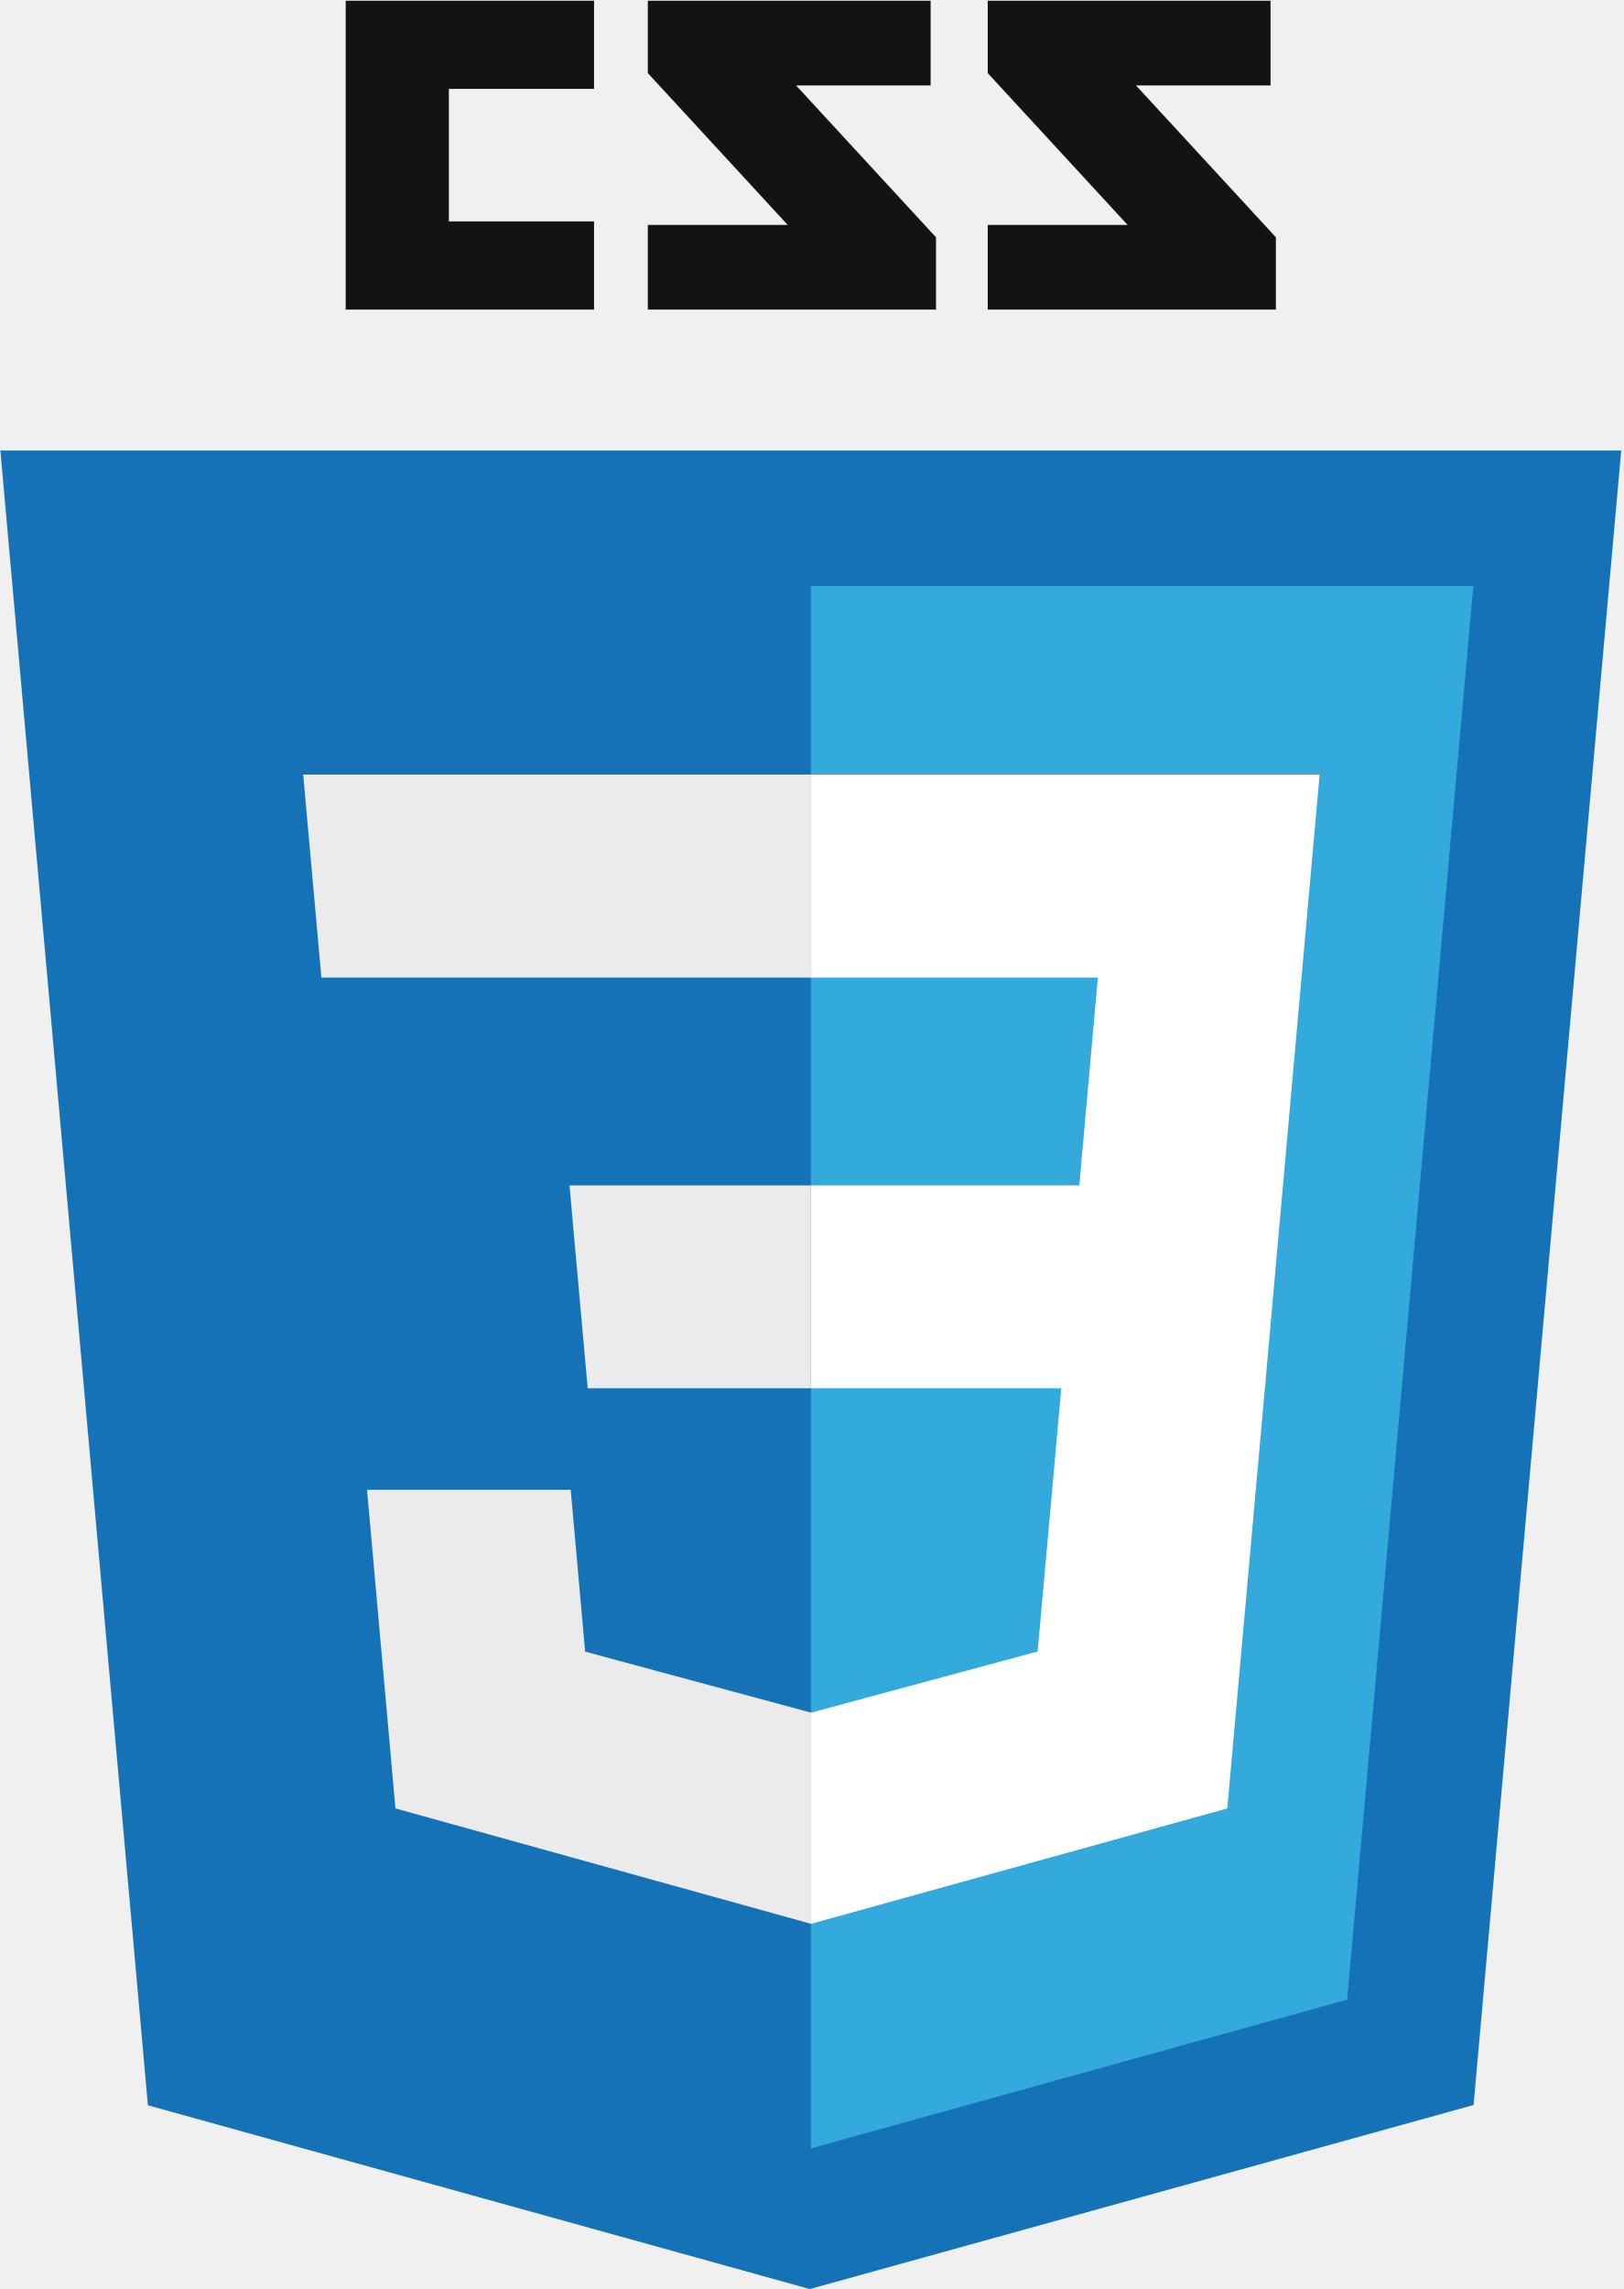
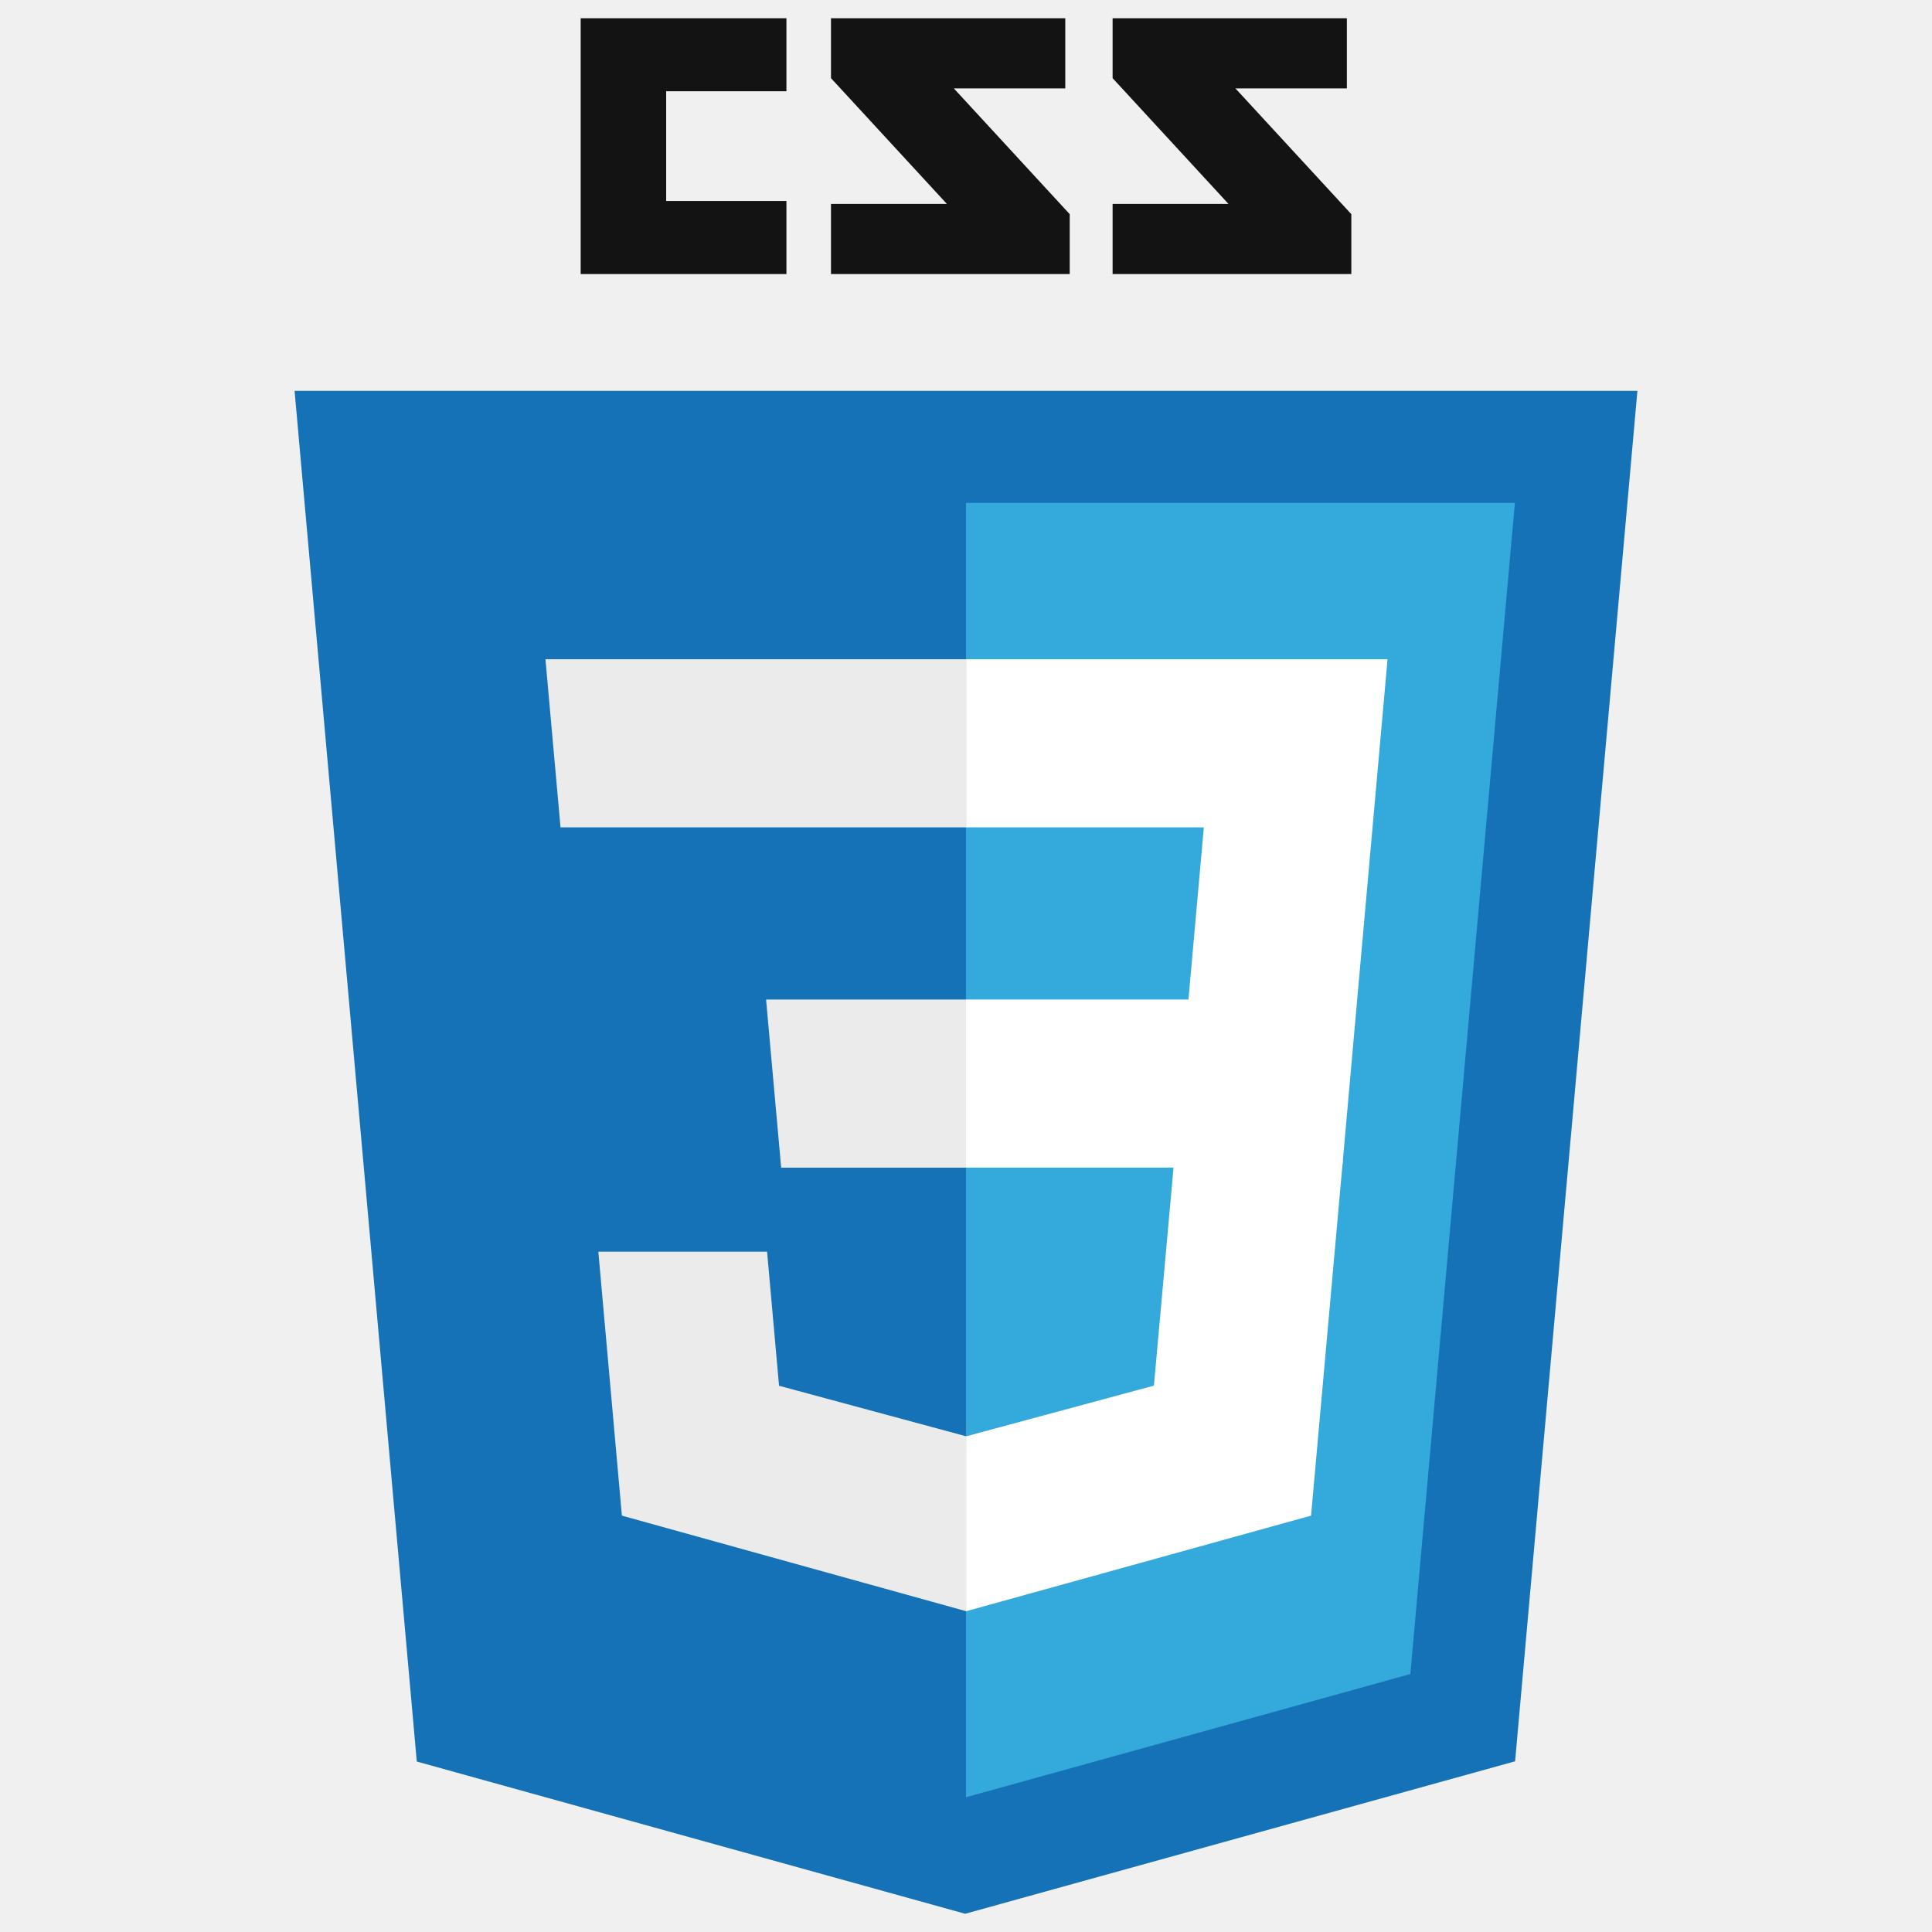
- <svg xmlns="http://www.w3.org/2000/svg" width="298px" height="420px" viewBox="0 0 298 420" version="1.1">
-   <description>Created with Sketch (http://www.bohemiancoding.com/sketch)</description>
-   <defs />
-   <g id="Page 1" stroke="none" stroke-width="1" fill="none" fill-rule="evenodd">
-     <g id="Layer_1">
-       <path d="M233.164,15.681 L208.476,15.681 L234.15,43.54 L234.15,56.801 L181.268,56.801 L181.268,41.275 L206.937,41.275 L181.268,13.415 L181.268,0.135 L233.164,0.135 L233.164,15.681 L233.164,15.681 Z M170.786,15.681 L146.098,15.681 L171.771,43.54 L171.771,56.801 L118.889,56.801 L118.889,41.275 L144.561,41.275 L118.889,13.415 L118.889,0.135 L170.786,0.135 L170.786,15.681 L170.786,15.681 Z M109.018,16.312 L82.378,16.312 L82.378,40.625 L109.018,40.625 L109.018,56.801 L63.444,56.801 L63.444,0.135 L109.018,0.135 L109.018,16.312 L109.018,16.312 Z M109.018,16.312" id="Shape" fill="#131313" />
-       <path d="M27.142,386.29 L0.071,82.67 L297.521,82.67 L270.425,386.241 L148.614,420.011 L27.142,386.29 Z M27.142,386.29" id="Shape" fill="#1572B6" />
-       <path d="M148.798,394.199 L247.225,366.911 L270.382,107.496 L148.798,107.496 L148.798,394.199 Z M148.798,394.199" id="Shape" fill="#33A9DC" />
-       <g id="Group" transform="translate(55, 142)">
-         <path d="M93.797,75.496 L143.072,75.496 L146.475,37.364 L93.797,37.364 L93.797,0.125 L93.926,0.125 L187.172,0.125 L186.279,10.116 L177.127,112.732 L93.797,112.732 L93.797,75.496 Z M93.797,75.496" id="Shape" fill="#FFFFFF" />
-         <path d="M94.02,172.204 L93.857,172.25 L52.385,161.051 L49.733,131.353 L29.582,131.353 L12.354,131.353 L17.57,189.82 L93.848,210.996 L94.02,210.948 L94.02,172.204 Z M94.02,172.204" id="Shape" fill="#EBEBEB" />
-         <path d="M139.907,111.156 L135.423,161.026 L93.891,172.236 L93.891,210.978 L170.23,189.82 L170.79,183.53 L177.268,111.156 L139.907,111.156 Z M139.907,111.156" id="Shape" fill="#FFFFFF" />
-         <path d="M93.926,0.125 L93.926,23.253 L93.926,37.272 L93.926,37.364 L4.098,37.364 L3.979,37.364 L3.232,28.994 L1.535,10.116 L0.645,0.125 L93.926,0.125 Z M93.926,0.125" id="Shape" fill="#EBEBEB" />
-         <path d="M93.797,75.5 L93.797,98.629 L93.797,112.646 L93.797,112.738 L52.969,112.738 L52.85,112.738 L52.104,104.369 L50.406,85.491 L49.516,75.5 L93.797,75.5 Z M93.797,75.5" id="Shape" fill="#EBEBEB" />
-       </g>
-     </g>
-   </g>
+ <svg xmlns="http://www.w3.org/2000/svg" viewBox="0 0 128 128">
+   <path fill="#131313" d="M89.234 5.856h-7.384l7.679 8.333v3.967h-15.816v-4.645h7.678l-7.678-8.333v-3.971h15.521v4.649zm-18.657 0h-7.384l7.679 8.333v3.967h-15.817v-4.645h7.679l-7.679-8.333v-3.971h15.522v4.649zm-18.474.19h-7.968v7.271h7.968v4.839h-13.632v-16.949h13.632v4.839z" />
+   <path fill="#1572B6" d="M27.613 116.706l-8.097-90.813h88.967l-8.104 90.798-36.434 10.102-36.332-10.087z" />
+   <path fill="#33A9DC" d="M64.001 119.072l29.439-8.162 6.926-77.591h-36.365v85.753z" />
+   <path fill="#fff" d="M64 66.22h14.738l1.019-11.405h-15.757v-11.138h27.929l-.267 2.988-2.737 30.692h-24.925v-11.137z" />
+   <path fill="#EBEBEB" d="M64.067 95.146l-.049.014-12.404-3.35-.794-8.883h-11.179l1.561 17.488 22.814 6.333.052-.015v-11.587z" />
+   <path fill="#fff" d="M77.792 76.886l-1.342 14.916-12.422 3.353v11.588l22.833-6.328.168-1.882 1.938-21.647h-11.175z" />
+   <path fill="#EBEBEB" d="M64.039 43.677v11.137h-26.903l-.224-2.503-.507-5.646-.267-2.988h27.901zM64 66.221v11.138h-12.247l-.223-2.503-.508-5.647-.267-2.988h13.245z" />
</svg>
